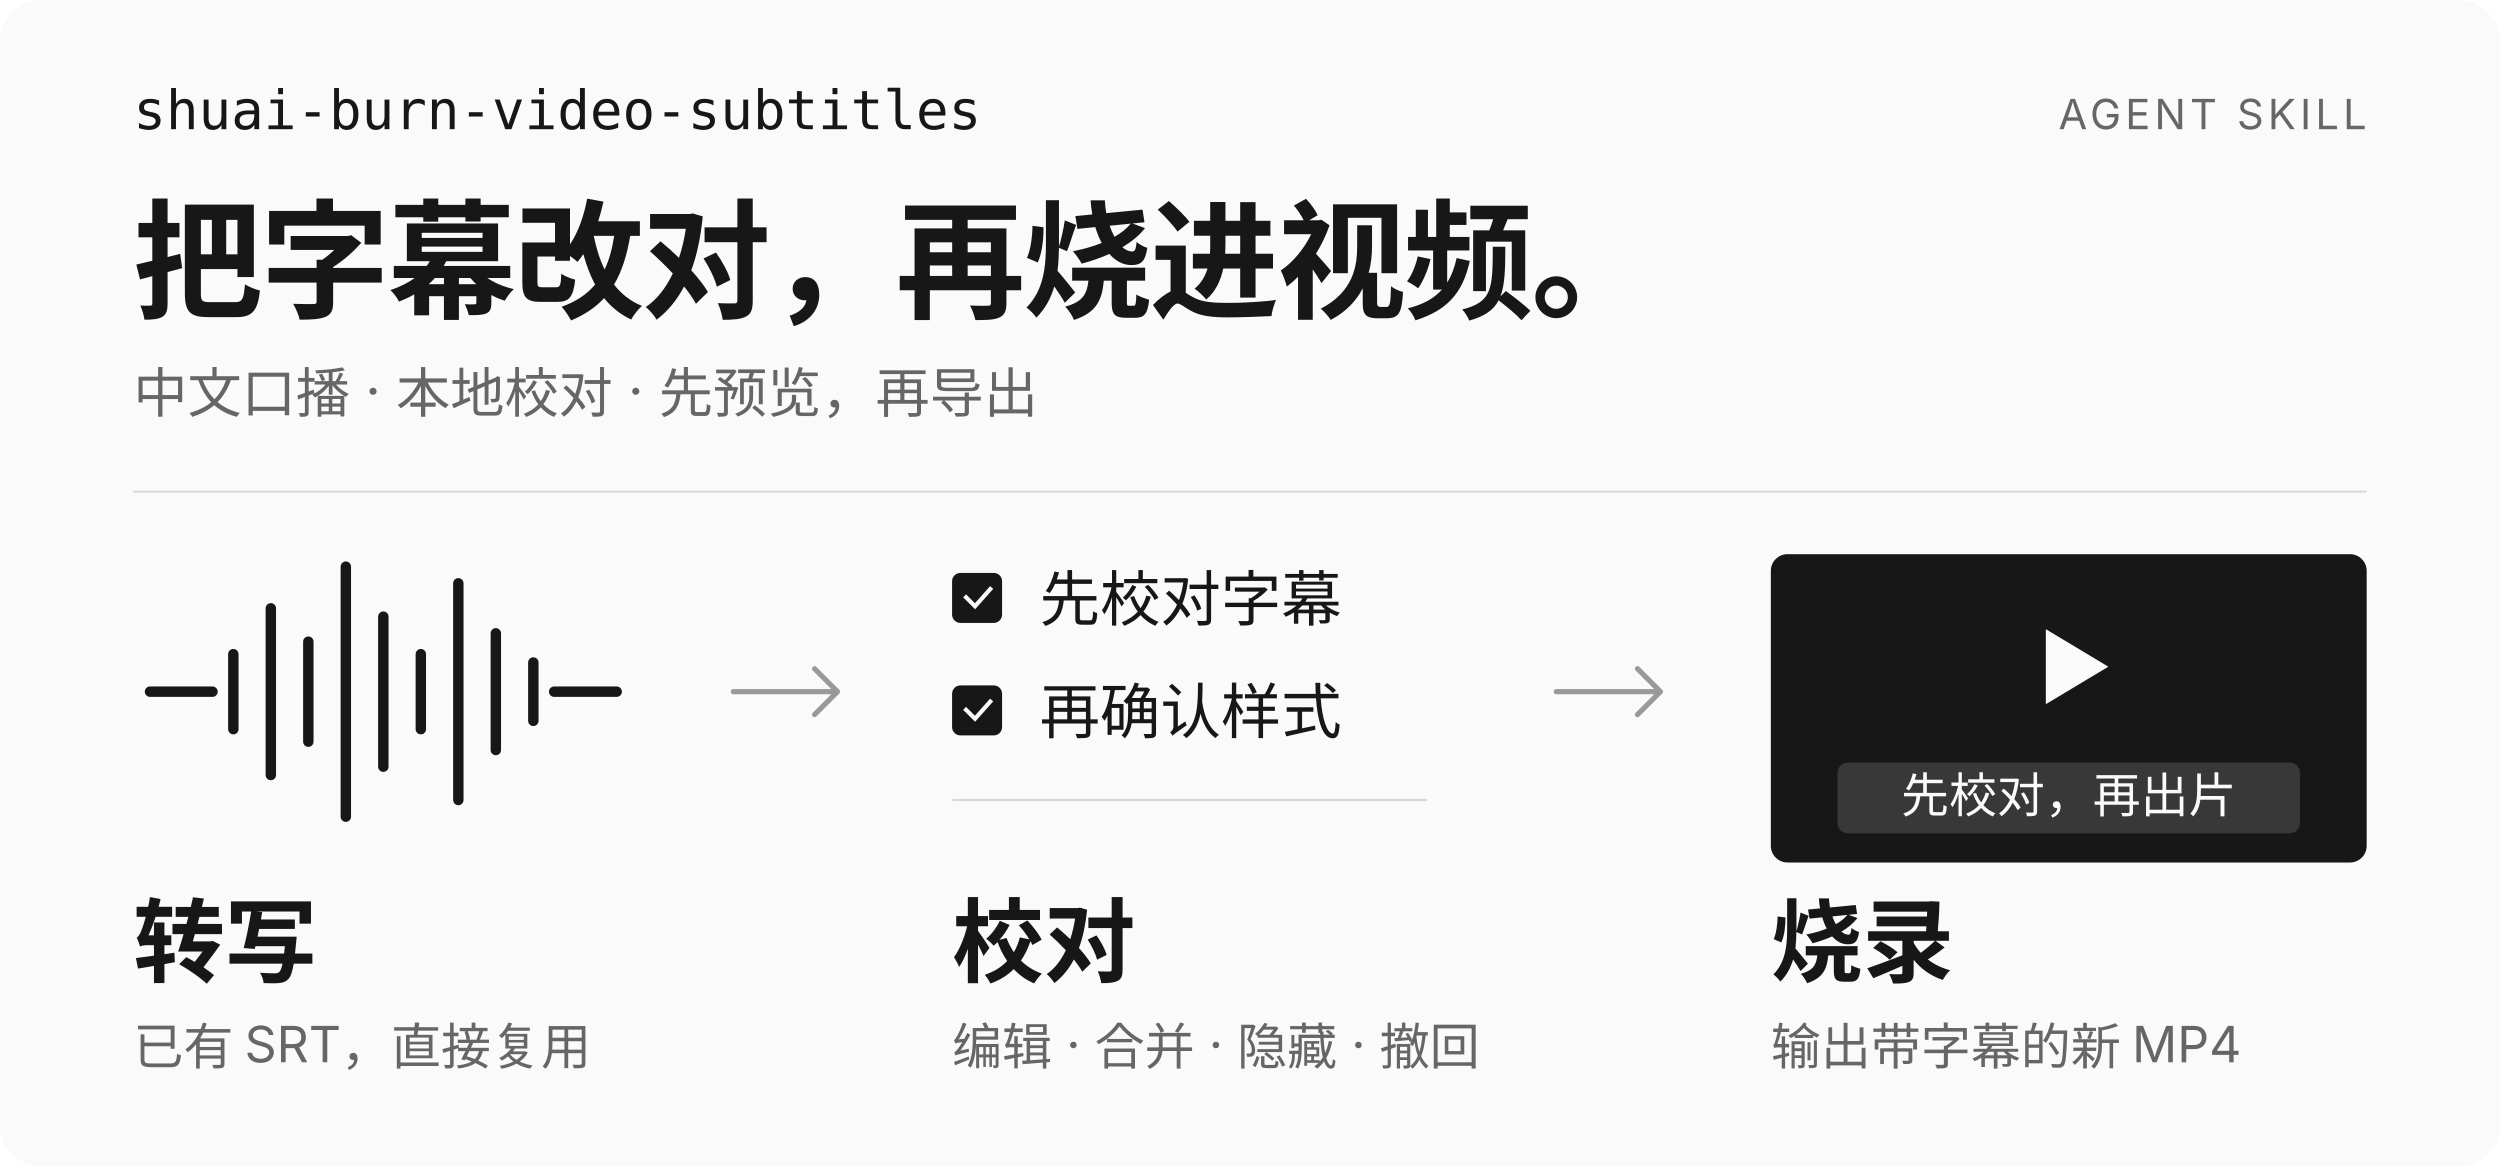
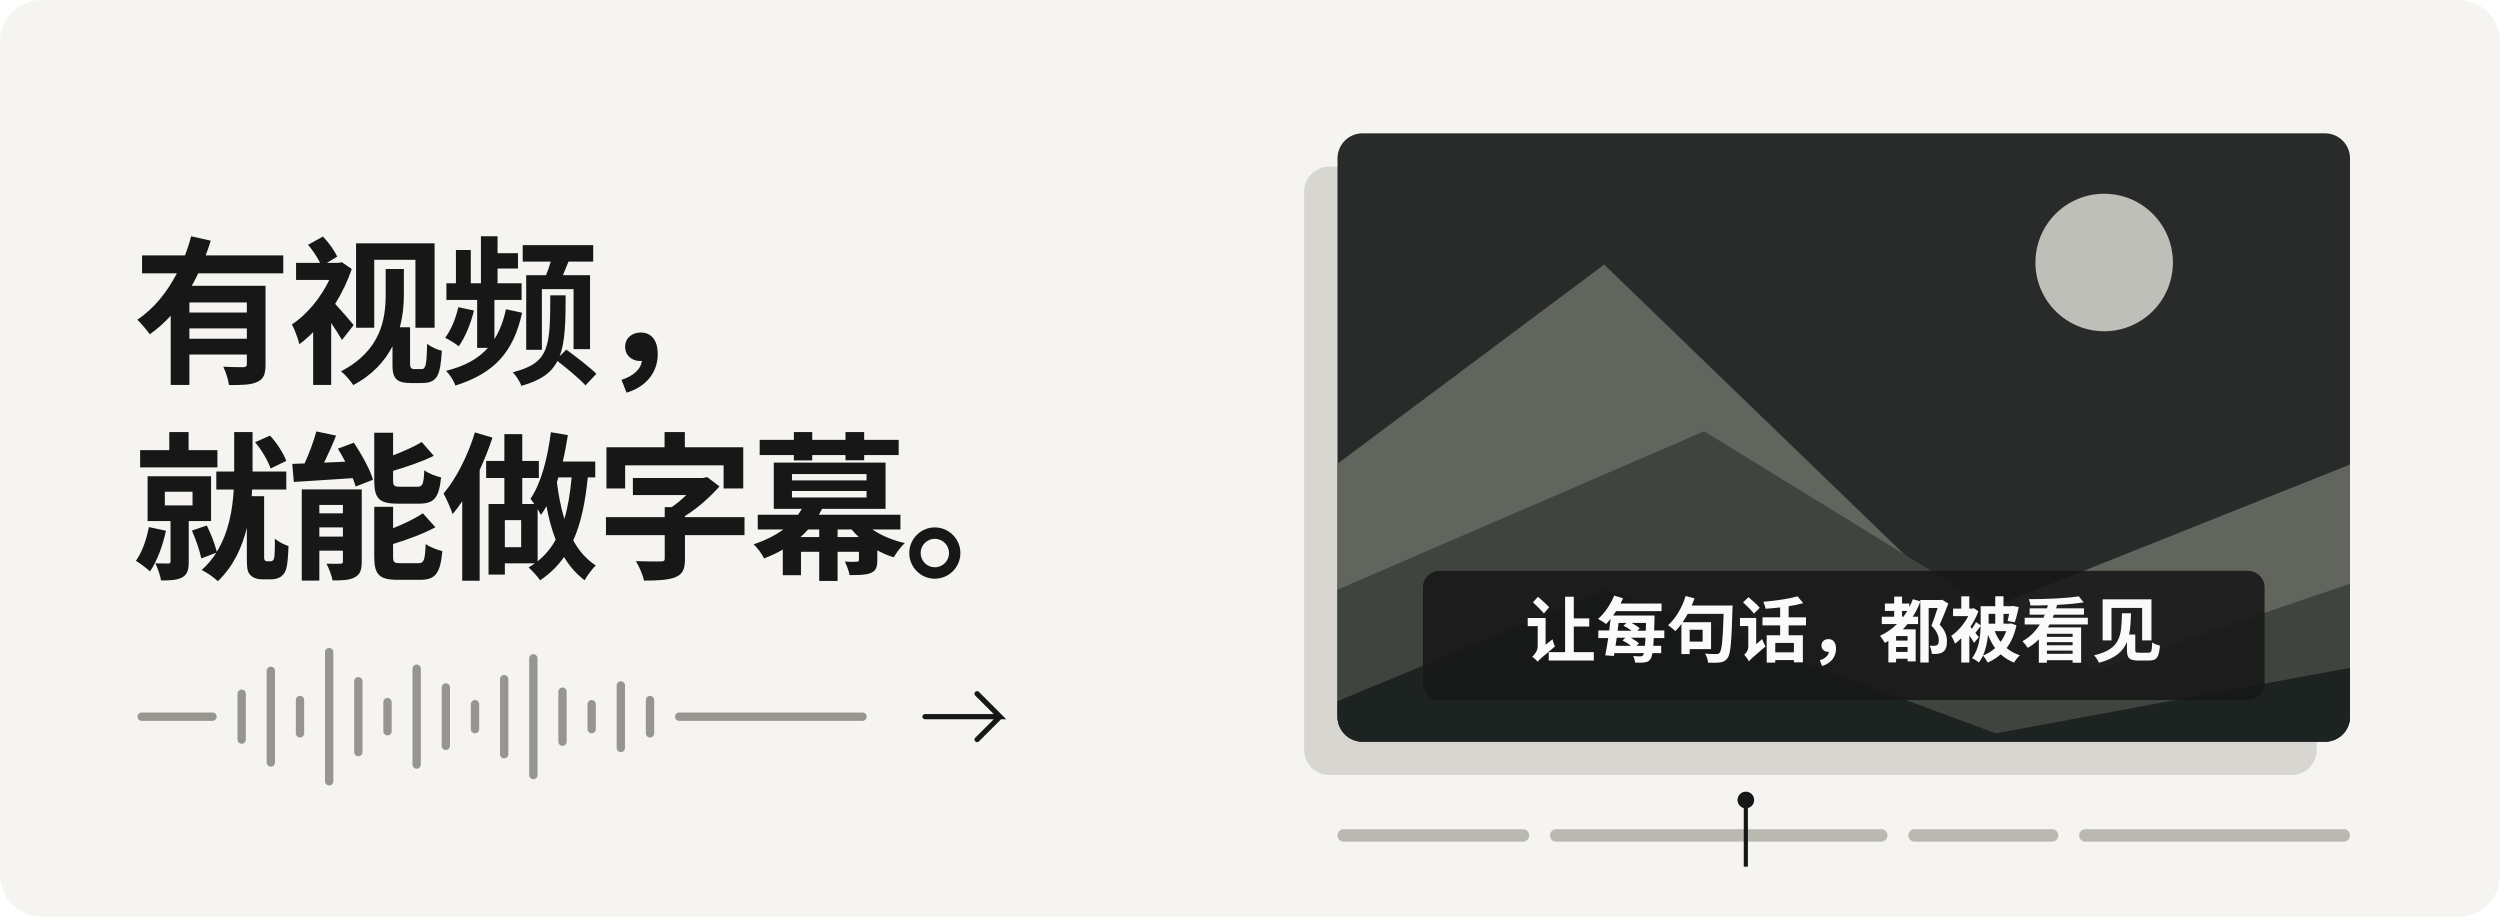
- <svg xmlns="http://www.w3.org/2000/svg" width="1200" height="560" viewBox="0 0 1200 560" role="img" aria-labelledby="title desc">
-   <rect width="1200" height="560" rx="20" fill="#fafafa" />
-   <g font-family="-apple-system, BlinkMacSystemFont, 'Segoe UI', 'PingFang SC', sans-serif" fill="#171717">
-     <g id="heading">
-       <text x="64" y="62" font-family="ui-monospace, 'SFMono-Regular', Menlo, monospace" font-size="26">shuai-burn-video-subtitles</text>
-       <text x="1136" y="62" text-anchor="end" font-size="20" fill="#666666" letter-spacing="2">AGENT SKILL</text>
-       <text x="64" y="148" font-size="62" font-weight="650" letter-spacing="-1">把字幕改对，再烧进视频。</text>
-       <text x="64" y="198" font-size="26" fill="#666666">中文口播 · 本地校对 · 先预览，再导出</text>
+ <svg xmlns="http://www.w3.org/2000/svg" width="1200" height="440" viewBox="0 0 1200 440" role="img" aria-labelledby="title desc">
+   <defs>
+     <clipPath id="frame-clip">
+       <rect x="642" y="64" width="486" height="292" rx="12" />
+     </clipPath>
+   </defs>
+   <rect width="1200" height="440" rx="20" fill="#f5f4f0" />
+   <g id="promise" fill="#171717" font-family="-apple-system, BlinkMacSystemFont, 'Segoe UI', 'PingFang SC', sans-serif" font-size="76" font-weight="700" letter-spacing="-2">
+     <text x="64" y="178">有视频，</text>
+     <text x="64" y="272">就能做字幕。</text>
+   </g>
+   <g id="voice-track" fill="none" stroke="#96958f" stroke-width="4" stroke-linecap="round">
+     <path d="M68 344H102 M116 333V355 M130 322V366 M144 336V352 M158 313V375 M172 327V361 M186 337V351 M200 321V367 M214 330V358 M228 338V350 M242 326V362 M256 316V372 M270 332V356 M284 338V350 M298 329V359 M312 336V352 M326 344H414" />
+     <path d="M444 344H480L469 333M480 344L469 355" stroke="#171717" stroke-width="2.5" />
+   </g>
+   <g id="captioned-frame">
+     <rect x="626" y="80" width="486" height="292" rx="12" fill="#d7d6d0" />
+     <g clip-path="url(#frame-clip)">
+       <rect x="642" y="64" width="486" height="292" fill="#292b2a" />
+       <circle cx="1010" cy="126" r="33" fill="#bdbfb8" />
+       <path d="M612 245L770 127L945 296L1158 211V390H612Z" fill="#61655e" />
+       <path d="M612 296L818 207L1005 322L1158 270V390H612Z" fill="#3f443f" />
+       <path d="M612 349L771 283L958 352L1158 315V390H612Z" fill="#1d2320" />
    </g>
-     <path d="M64 236H1136" stroke="#d8d8d8" />
-     <g id="transcription" transform="translate(64 266)">
-       <path d="M8 66H38 M48 48V84 M66 26V106 M84 42V90 M102 6V126 M120 30V102 M138 48V84 M156 14V118 M174 38V94 M192 52V80 M202 66H232" fill="none" stroke="#171717" stroke-width="5" stroke-linecap="round" />
-       <text x="0" y="202" font-size="44" font-weight="600">转写</text>
-       <text x="0" y="245" font-size="24" fill="#666666">已有 SRT，直接复用</text>
+     <rect x="683" y="274" width="404" height="62" rx="8" fill="#171717" fill-opacity="0.88" />
+     <text x="885" y="315" text-anchor="middle" fill="#fafafa" font-family="-apple-system, BlinkMacSystemFont, 'Segoe UI', 'PingFang SC', sans-serif" font-size="34" font-weight="600">让每句话，都被看见</text>
+     <g id="timeline" fill="#b9b8b1">
+       <rect x="642" y="398" width="92" height="6" rx="3" />
+       <rect x="744" y="398" width="162" height="6" rx="3" />
+       <rect x="916" y="398" width="72" height="6" rx="3" />
+       <rect x="998" y="398" width="130" height="6" rx="3" />
    </g>
-     <g id="review" transform="translate(457 266)">
-       <rect x="0" y="9" width="24" height="24" rx="4" fill="#171717" />
-       <path d="M6 20L11 25L19 16" fill="none" stroke="#fafafa" stroke-width="2" />
-       <text x="42" y="32" font-size="29">先校对字幕</text>
-       <rect x="0" y="63" width="24" height="24" rx="4" fill="#171717" />
-       <path d="M6 74L11 79L19 70" fill="none" stroke="#fafafa" stroke-width="2" />
-       <text x="42" y="86" font-size="29">再确认样式</text>
-       <path d="M0 118H228" stroke="#d8d8d8" />
-       <text x="0" y="202" font-size="44" font-weight="600">校对</text>
-       <text x="0" y="245" font-size="24" fill="#666666">编辑 · 合并 · 隐藏 · 撤回</text>
-     </g>
-     <g id="burn-in" transform="translate(850 266)">
-       <rect width="286" height="148" rx="8" fill="#171717" />
-       <path d="M132 36L132 72L162 54Z" fill="#fafafa" />
-       <rect x="32" y="100" width="222" height="34" rx="5" fill="#383838" />
-       <text x="143" y="124" text-anchor="middle" font-size="23" fill="#fafafa">先校对，再出片</text>
-       <text x="0" y="202" font-size="44" font-weight="600">烧录</text>
-       <text x="0" y="245" font-size="24" fill="#666666">输出带字幕的新 MP4</text>
-     </g>
-     <g id="flow" fill="none" stroke="#999999" stroke-width="2.5" stroke-linecap="round" stroke-linejoin="round">
-       <path d="M352 332H402L391 321M402 332L391 343" />
-       <path d="M747 332H797L786 321M797 332L786 343" />
-     </g>
+     <path d="M838 386V416" stroke="#171717" stroke-width="2" />
+     <circle cx="838" cy="384" r="4" fill="#171717" />
  </g>
</svg>
